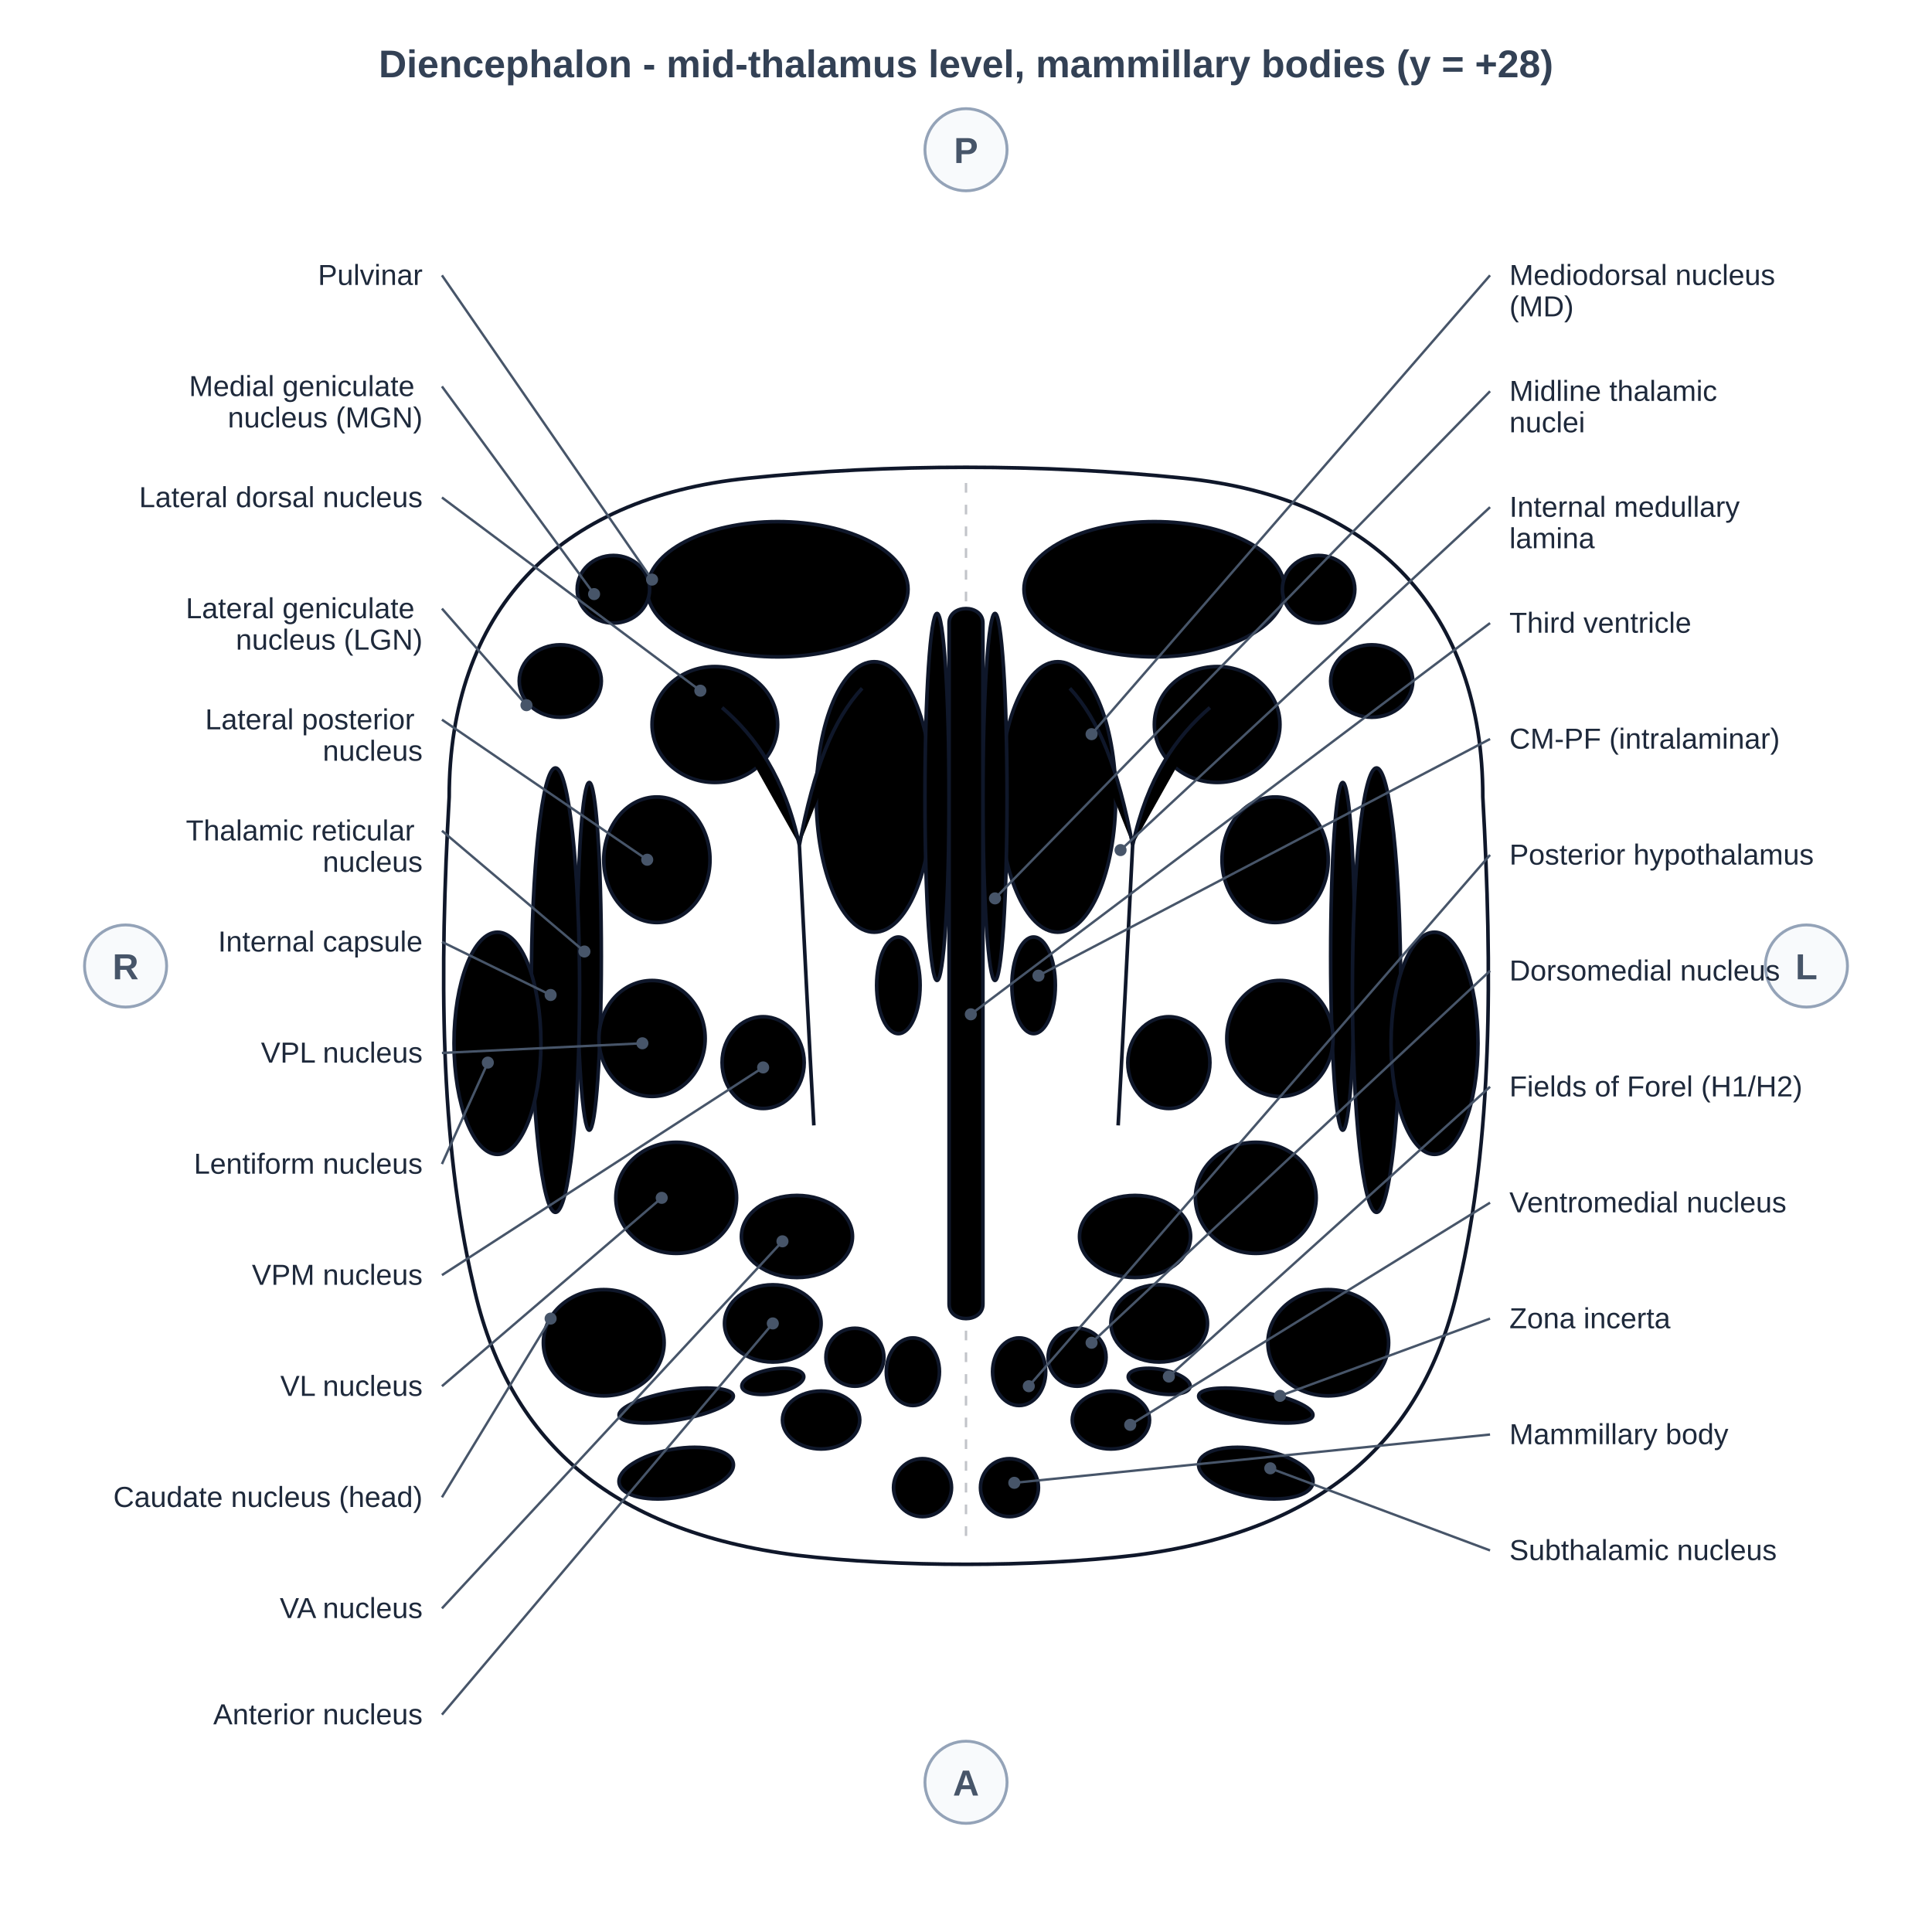
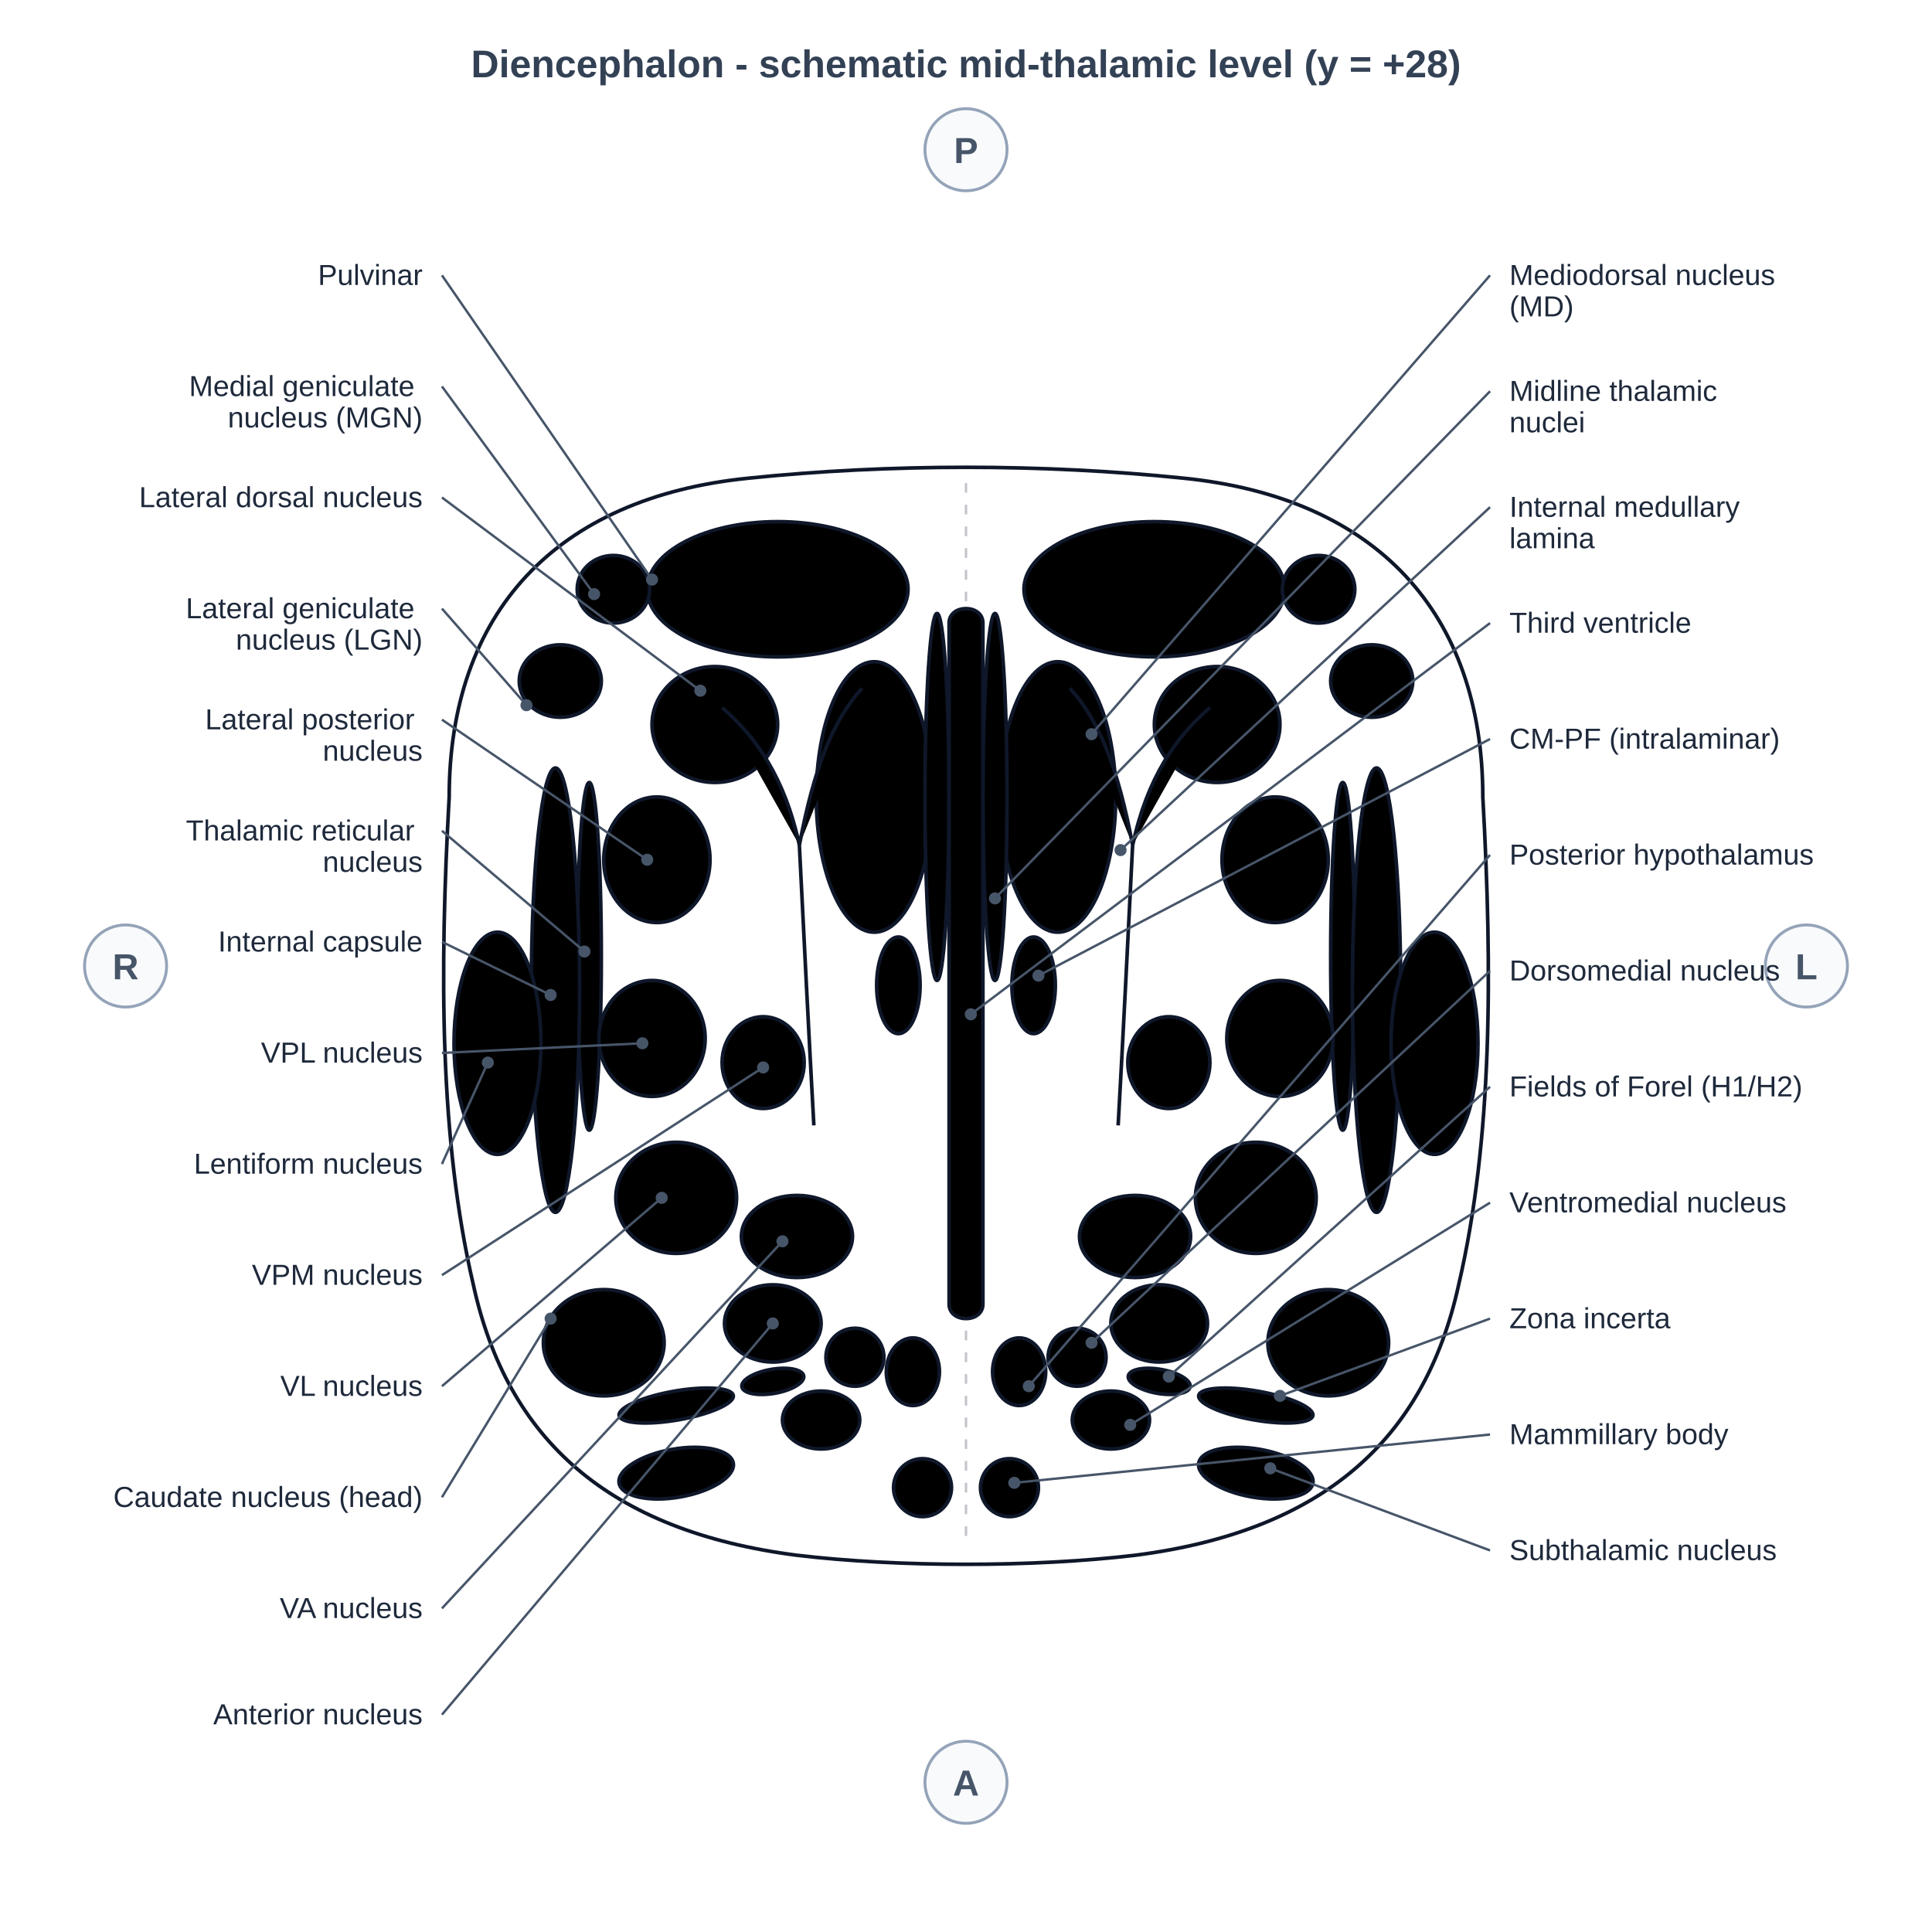
<svg xmlns="http://www.w3.org/2000/svg" viewBox="0 0 800 800" font-family="'Segoe UI', Arial, sans-serif">
  <g class="plate-frame">
-     <text class="plate-caption" x="400" y="32" text-anchor="middle" font-size="16" font-weight="600" fill="#334155">Diencephalon - mid-thalamus level, mammillary bodies (y = +28)</text>
+     <text class="plate-caption" x="400" y="32" text-anchor="middle" font-size="16" font-weight="600" fill="#334155">Diencephalon - schematic mid-thalamic level (y = +28)</text>
    <circle cx="400" cy="62" r="17" fill="#f8fafc" stroke="#94a3b8" stroke-width="1.2" />
    <text x="400" y="67.5" text-anchor="middle" font-size="15" font-weight="700" fill="#475569">P</text>
    <circle cx="52" cy="400" r="17" fill="#f8fafc" stroke="#94a3b8" stroke-width="1.2" />
    <text x="52" y="405.5" text-anchor="middle" font-size="15" font-weight="700" fill="#475569">R</text>
    <circle cx="748" cy="400" r="17" fill="#f8fafc" stroke="#94a3b8" stroke-width="1.2" />
    <text x="748" y="405.5" text-anchor="middle" font-size="15" font-weight="700" fill="#475569">L</text>
    <circle cx="400" cy="738" r="17" fill="#f8fafc" stroke="#94a3b8" stroke-width="1.2" />
    <text x="400" y="743.5" text-anchor="middle" font-size="15" font-weight="700" fill="#475569">A</text>
  </g>
  <path data-role="outline" d="M 186 330 C 186 254 230 206 310 198 C 368 192 432 192 490 198 C 570 206 614 254 614 330 C 618 402 618 472 604 532 C 590 596 548 634 470 644 C 428 649 372 649 330 644 C 252 634 210 596 196 532 C 182 472 182 402 186 330 Z" fill="none" stroke="#0f172a" stroke-width="1.5" />
  <g class="plate-midline">
    <line x1="400" y1="200" x2="400" y2="640" stroke="#0f172a" stroke-opacity="0.25" stroke-width="1" stroke-dasharray="4 5" />
  </g>
  <g class="plate-regions">
    <ellipse data-structure="nuc-pulvinar" cx="322" cy="244" rx="54" ry="28" stroke="#0f172a" stroke-width="1.5" stroke-linejoin="round" />
    <ellipse data-structure="nuc-pulvinar" cx="478" cy="244" rx="54" ry="28" stroke="#0f172a" stroke-width="1.5" stroke-linejoin="round" />
    <ellipse data-structure="nuc-mgn" cx="254" cy="244" rx="15" ry="14" stroke="#0f172a" stroke-width="1.5" stroke-linejoin="round" />
    <ellipse data-structure="nuc-mgn" cx="546" cy="244" rx="15" ry="14" stroke="#0f172a" stroke-width="1.5" stroke-linejoin="round" />
    <ellipse data-structure="nuc-lgn" cx="232" cy="282" rx="17" ry="15" stroke="#0f172a" stroke-width="1.5" stroke-linejoin="round" />
    <ellipse data-structure="nuc-lgn" cx="568" cy="282" rx="17" ry="15" stroke="#0f172a" stroke-width="1.5" stroke-linejoin="round" />
    <ellipse data-structure="nuc-lateral-dorsal" cx="296" cy="300" rx="26" ry="24" stroke="#0f172a" stroke-width="1.5" stroke-linejoin="round" />
    <ellipse data-structure="nuc-lateral-dorsal" cx="504" cy="300" rx="26" ry="24" stroke="#0f172a" stroke-width="1.5" stroke-linejoin="round" />
    <ellipse data-structure="nuc-md" cx="362" cy="330" rx="24" ry="56" stroke="#0f172a" stroke-width="1.5" stroke-linejoin="round" />
    <ellipse data-structure="nuc-md" cx="438" cy="330" rx="24" ry="56" stroke="#0f172a" stroke-width="1.5" stroke-linejoin="round" />
    <ellipse data-structure="nuc-midline-thalamic" cx="388" cy="330" rx="5" ry="76" stroke="#0f172a" stroke-width="1.5" stroke-linejoin="round" />
    <ellipse data-structure="nuc-midline-thalamic" cx="412" cy="330" rx="5" ry="76" stroke="#0f172a" stroke-width="1.5" stroke-linejoin="round" />
    <path data-structure="ctx-internal-medullary-lamina" d="M 337 466 C 335 430 333 390 331 350 M 331 350 C 325 322 313 305 299 293 M 331 350 C 337 318 345 298 357 285" stroke="#0f172a" stroke-width="1.5" stroke-linejoin="round" />
    <path data-structure="ctx-internal-medullary-lamina" d="M 463 466 C 465 430 467 390 469 350 M 469 350 C 475 322 487 305 501 293 M 469 350 C 463 318 455 298 443 285" stroke="#0f172a" stroke-width="1.5" stroke-linejoin="round" />
    <ellipse data-structure="nuc-intralaminar" cx="372" cy="408" rx="9" ry="20" stroke="#0f172a" stroke-width="1.5" stroke-linejoin="round" />
    <ellipse data-structure="nuc-intralaminar" cx="428" cy="408" rx="9" ry="20" stroke="#0f172a" stroke-width="1.5" stroke-linejoin="round" />
    <ellipse data-structure="nuc-lateral-posterior" cx="272" cy="356" rx="22" ry="26" stroke="#0f172a" stroke-width="1.5" stroke-linejoin="round" />
    <ellipse data-structure="nuc-lateral-posterior" cx="528" cy="356" rx="22" ry="26" stroke="#0f172a" stroke-width="1.5" stroke-linejoin="round" />
    <ellipse data-structure="nuc-thalamic-reticular" cx="244" cy="396" rx="5" ry="72" stroke="#0f172a" stroke-width="1.5" stroke-linejoin="round" />
    <ellipse data-structure="nuc-thalamic-reticular" cx="556" cy="396" rx="5" ry="72" stroke="#0f172a" stroke-width="1.5" stroke-linejoin="round" />
    <ellipse data-structure="ctx-internal-capsule" cx="230" cy="410" rx="10" ry="92" stroke="#0f172a" stroke-width="1.5" stroke-linejoin="round" />
    <ellipse data-structure="ctx-internal-capsule" cx="570" cy="410" rx="10" ry="92" stroke="#0f172a" stroke-width="1.5" stroke-linejoin="round" />
    <ellipse data-structure="nuc-vpl" cx="270" cy="430" rx="22" ry="24" stroke="#0f172a" stroke-width="1.5" stroke-linejoin="round" />
    <ellipse data-structure="nuc-vpl" cx="530" cy="430" rx="22" ry="24" stroke="#0f172a" stroke-width="1.5" stroke-linejoin="round" />
    <ellipse data-structure="ctx-lenticular-nucleus" cx="206" cy="432" rx="18" ry="46" stroke="#0f172a" stroke-width="1.5" stroke-linejoin="round" />
    <ellipse data-structure="ctx-lenticular-nucleus" cx="594" cy="432" rx="18" ry="46" stroke="#0f172a" stroke-width="1.5" stroke-linejoin="round" />
    <ellipse data-structure="nuc-vpm" cx="316" cy="440" rx="17" ry="19" stroke="#0f172a" stroke-width="1.5" stroke-linejoin="round" />
    <ellipse data-structure="nuc-vpm" cx="484" cy="440" rx="17" ry="19" stroke="#0f172a" stroke-width="1.5" stroke-linejoin="round" />
    <ellipse data-structure="nuc-vl" cx="280" cy="496" rx="25" ry="23" stroke="#0f172a" stroke-width="1.5" stroke-linejoin="round" />
    <ellipse data-structure="nuc-vl" cx="520" cy="496" rx="25" ry="23" stroke="#0f172a" stroke-width="1.5" stroke-linejoin="round" />
    <ellipse data-structure="nuc-va" cx="330" cy="512" rx="23" ry="17" stroke="#0f172a" stroke-width="1.5" stroke-linejoin="round" />
    <ellipse data-structure="nuc-va" cx="470" cy="512" rx="23" ry="17" stroke="#0f172a" stroke-width="1.5" stroke-linejoin="round" />
    <ellipse data-structure="ctx-caudate-nucleus" cx="250" cy="556" rx="25" ry="22" stroke="#0f172a" stroke-width="1.5" stroke-linejoin="round" />
    <ellipse data-structure="ctx-caudate-nucleus" cx="550" cy="556" rx="25" ry="22" stroke="#0f172a" stroke-width="1.5" stroke-linejoin="round" />
    <ellipse data-structure="nuc-thalamic-anterior" cx="320" cy="548" rx="20" ry="16" stroke="#0f172a" stroke-width="1.5" stroke-linejoin="round" />
    <ellipse data-structure="nuc-thalamic-anterior" cx="480" cy="548" rx="20" ry="16" stroke="#0f172a" stroke-width="1.5" stroke-linejoin="round" />
    <path data-structure="vent-third-ventricle" d="M 393 258 C 393 250 407 250 407 258 L 407 540 C 407 548 393 548 393 540 Z" stroke="#0f172a" stroke-width="1.5" stroke-linejoin="round" />
    <ellipse data-structure="nuc-posterior-hypothalamus" cx="378" cy="568" rx="11" ry="14" stroke="#0f172a" stroke-width="1.5" stroke-linejoin="round" />
    <ellipse data-structure="nuc-posterior-hypothalamus" cx="422" cy="568" rx="11" ry="14" stroke="#0f172a" stroke-width="1.5" stroke-linejoin="round" />
    <ellipse data-structure="nuc-dorsomedial" cx="354" cy="562" rx="12" ry="12" stroke="#0f172a" stroke-width="1.5" stroke-linejoin="round" />
    <ellipse data-structure="nuc-dorsomedial" cx="446" cy="562" rx="12" ry="12" stroke="#0f172a" stroke-width="1.5" stroke-linejoin="round" />
    <ellipse data-structure="nuc-ventromedial" cx="340" cy="588" rx="16" ry="12" stroke="#0f172a" stroke-width="1.5" stroke-linejoin="round" />
    <ellipse data-structure="nuc-ventromedial" cx="460" cy="588" rx="16" ry="12" stroke="#0f172a" stroke-width="1.5" stroke-linejoin="round" />
    <circle data-structure="nuc-mammillary-body" cx="382" cy="616" r="12" stroke="#0f172a" stroke-width="1.5" stroke-linejoin="round" />
    <circle data-structure="nuc-mammillary-body" cx="418" cy="616" r="12" stroke="#0f172a" stroke-width="1.5" stroke-linejoin="round" />
    <ellipse data-structure="nuc-subthalamic" cx="280" cy="610" rx="24" ry="10" transform="rotate(-10 280 610)" stroke="#0f172a" stroke-width="1.5" stroke-linejoin="round" />
    <ellipse data-structure="nuc-subthalamic" cx="520" cy="610" rx="24" ry="10" transform="rotate(10 520 610)" stroke="#0f172a" stroke-width="1.5" stroke-linejoin="round" />
    <ellipse data-structure="nuc-zona-incerta" cx="280" cy="582" rx="24" ry="6" transform="rotate(-10 280 582)" stroke="#0f172a" stroke-width="1.5" stroke-linejoin="round" />
    <ellipse data-structure="nuc-zona-incerta" cx="520" cy="582" rx="24" ry="6" transform="rotate(10 520 582)" stroke="#0f172a" stroke-width="1.5" stroke-linejoin="round" />
    <ellipse data-structure="ctx-fields-of-forel" cx="320" cy="572" rx="13" ry="5" transform="rotate(-10 320 572)" stroke="#0f172a" stroke-width="1.5" stroke-linejoin="round" />
    <ellipse data-structure="ctx-fields-of-forel" cx="480" cy="572" rx="13" ry="5" transform="rotate(10 480 572)" stroke="#0f172a" stroke-width="1.5" stroke-linejoin="round" />
  </g>
  <g class="plate-labels" font-family="'Segoe UI', Arial, sans-serif">
    <g class="plate-label" data-for="nuc-pulvinar">
      <line x1="183" y1="114" x2="270" y2="240" stroke="#475569" stroke-width="1" />
      <circle cx="270" cy="240" r="2.5" fill="#475569" />
      <text x="175" y="118" text-anchor="end" font-size="12" fill="#1e293b">
        <tspan x="175" dy="0">Pulvinar</tspan>
      </text>
    </g>
    <g class="plate-label" data-for="nuc-mgn">
      <line x1="183" y1="160" x2="246" y2="246" stroke="#475569" stroke-width="1" />
      <circle cx="246" cy="246" r="2.5" fill="#475569" />
      <text x="175" y="164" text-anchor="end" font-size="12" fill="#1e293b">
        <tspan x="175" dy="0">Medial geniculate</tspan>
        <tspan x="175" dy="13">nucleus (MGN)</tspan>
      </text>
    </g>
    <g class="plate-label" data-for="nuc-lateral-dorsal">
      <line x1="183" y1="206" x2="290" y2="286" stroke="#475569" stroke-width="1" />
      <circle cx="290" cy="286" r="2.5" fill="#475569" />
      <text x="175" y="210" text-anchor="end" font-size="12" fill="#1e293b">
        <tspan x="175" dy="0">Lateral dorsal nucleus</tspan>
      </text>
    </g>
    <g class="plate-label" data-for="nuc-lgn">
      <line x1="183" y1="252" x2="218" y2="292" stroke="#475569" stroke-width="1" />
      <circle cx="218" cy="292" r="2.5" fill="#475569" />
      <text x="175" y="256" text-anchor="end" font-size="12" fill="#1e293b">
        <tspan x="175" dy="0">Lateral geniculate</tspan>
        <tspan x="175" dy="13">nucleus (LGN)</tspan>
      </text>
    </g>
    <g class="plate-label" data-for="nuc-lateral-posterior">
      <line x1="183" y1="298" x2="268" y2="356" stroke="#475569" stroke-width="1" />
      <circle cx="268" cy="356" r="2.5" fill="#475569" />
      <text x="175" y="302" text-anchor="end" font-size="12" fill="#1e293b">
        <tspan x="175" dy="0">Lateral posterior</tspan>
        <tspan x="175" dy="13">nucleus</tspan>
      </text>
    </g>
    <g class="plate-label" data-for="nuc-thalamic-reticular">
      <line x1="183" y1="344" x2="242" y2="394" stroke="#475569" stroke-width="1" />
      <circle cx="242" cy="394" r="2.5" fill="#475569" />
      <text x="175" y="348" text-anchor="end" font-size="12" fill="#1e293b">
        <tspan x="175" dy="0">Thalamic reticular</tspan>
        <tspan x="175" dy="13">nucleus</tspan>
      </text>
    </g>
    <g class="plate-label" data-for="ctx-internal-capsule">
      <line x1="183" y1="390" x2="228" y2="412" stroke="#475569" stroke-width="1" />
      <circle cx="228" cy="412" r="2.5" fill="#475569" />
      <text x="175" y="394" text-anchor="end" font-size="12" fill="#1e293b">
        <tspan x="175" dy="0">Internal capsule</tspan>
      </text>
    </g>
    <g class="plate-label" data-for="nuc-vpl">
      <line x1="183" y1="436" x2="266" y2="432" stroke="#475569" stroke-width="1" />
      <circle cx="266" cy="432" r="2.5" fill="#475569" />
      <text x="175" y="440" text-anchor="end" font-size="12" fill="#1e293b">
        <tspan x="175" dy="0">VPL nucleus</tspan>
      </text>
    </g>
    <g class="plate-label" data-for="ctx-lenticular-nucleus">
      <line x1="183" y1="482" x2="202" y2="440" stroke="#475569" stroke-width="1" />
      <circle cx="202" cy="440" r="2.5" fill="#475569" />
      <text x="175" y="486" text-anchor="end" font-size="12" fill="#1e293b">
        <tspan x="175" dy="0">Lentiform nucleus</tspan>
      </text>
    </g>
    <g class="plate-label" data-for="nuc-vpm">
      <line x1="183" y1="528" x2="316" y2="442" stroke="#475569" stroke-width="1" />
      <circle cx="316" cy="442" r="2.5" fill="#475569" />
      <text x="175" y="532" text-anchor="end" font-size="12" fill="#1e293b">
        <tspan x="175" dy="0">VPM nucleus</tspan>
      </text>
    </g>
    <g class="plate-label" data-for="nuc-vl">
      <line x1="183" y1="574" x2="274" y2="496" stroke="#475569" stroke-width="1" />
      <circle cx="274" cy="496" r="2.5" fill="#475569" />
      <text x="175" y="578" text-anchor="end" font-size="12" fill="#1e293b">
        <tspan x="175" dy="0">VL nucleus</tspan>
      </text>
    </g>
    <g class="plate-label" data-for="ctx-caudate-nucleus">
      <line x1="183" y1="620" x2="228" y2="546" stroke="#475569" stroke-width="1" />
      <circle cx="228" cy="546" r="2.5" fill="#475569" />
      <text x="175" y="624" text-anchor="end" font-size="12" fill="#1e293b">
        <tspan x="175" dy="0">Caudate nucleus (head)</tspan>
      </text>
    </g>
    <g class="plate-label" data-for="nuc-va">
      <line x1="183" y1="666" x2="324" y2="514" stroke="#475569" stroke-width="1" />
      <circle cx="324" cy="514" r="2.5" fill="#475569" />
      <text x="175" y="670" text-anchor="end" font-size="12" fill="#1e293b">
        <tspan x="175" dy="0">VA nucleus</tspan>
      </text>
    </g>
    <g class="plate-label" data-for="nuc-thalamic-anterior">
      <line x1="183" y1="710" x2="320" y2="548" stroke="#475569" stroke-width="1" />
      <circle cx="320" cy="548" r="2.5" fill="#475569" />
      <text x="175" y="714" text-anchor="end" font-size="12" fill="#1e293b">
        <tspan x="175" dy="0">Anterior nucleus</tspan>
      </text>
    </g>
    <g class="plate-label" data-for="nuc-midline-thalamic">
      <line x1="617" y1="162" x2="412" y2="372" stroke="#475569" stroke-width="1" />
      <circle cx="412" cy="372" r="2.5" fill="#475569" />
      <text x="625" y="166" text-anchor="start" font-size="12" fill="#1e293b">
        <tspan x="625" dy="0">Midline thalamic</tspan>
        <tspan x="625" dy="13">nuclei</tspan>
      </text>
    </g>
    <g class="plate-label" data-for="nuc-md">
      <line x1="617" y1="114" x2="452" y2="304" stroke="#475569" stroke-width="1" />
      <circle cx="452" cy="304" r="2.5" fill="#475569" />
      <text x="625" y="118" text-anchor="start" font-size="12" fill="#1e293b">
        <tspan x="625" dy="0">Mediodorsal nucleus</tspan>
        <tspan x="625" dy="13">(MD)</tspan>
      </text>
    </g>
    <g class="plate-label" data-for="ctx-internal-medullary-lamina">
      <line x1="617" y1="210" x2="464" y2="352" stroke="#475569" stroke-width="1" />
      <circle cx="464" cy="352" r="2.5" fill="#475569" />
      <text x="625" y="214" text-anchor="start" font-size="12" fill="#1e293b">
        <tspan x="625" dy="0">Internal medullary</tspan>
        <tspan x="625" dy="13">lamina</tspan>
      </text>
    </g>
    <g class="plate-label" data-for="vent-third-ventricle">
      <line x1="617" y1="258" x2="402" y2="420" stroke="#475569" stroke-width="1" />
      <circle cx="402" cy="420" r="2.5" fill="#475569" />
      <text x="625" y="262" text-anchor="start" font-size="12" fill="#1e293b">
        <tspan x="625" dy="0">Third ventricle</tspan>
      </text>
    </g>
    <g class="plate-label" data-for="nuc-intralaminar">
      <line x1="617" y1="306" x2="430" y2="404" stroke="#475569" stroke-width="1" />
      <circle cx="430" cy="404" r="2.5" fill="#475569" />
      <text x="625" y="310" text-anchor="start" font-size="12" fill="#1e293b">
        <tspan x="625" dy="0">CM-PF (intralaminar)</tspan>
      </text>
    </g>
    <g class="plate-label" data-for="nuc-posterior-hypothalamus">
      <line x1="617" y1="354" x2="426" y2="574" stroke="#475569" stroke-width="1" />
      <circle cx="426" cy="574" r="2.5" fill="#475569" />
      <text x="625" y="358" text-anchor="start" font-size="12" fill="#1e293b">
        <tspan x="625" dy="0">Posterior hypothalamus</tspan>
      </text>
    </g>
    <g class="plate-label" data-for="nuc-dorsomedial">
      <line x1="617" y1="402" x2="452" y2="556" stroke="#475569" stroke-width="1" />
      <circle cx="452" cy="556" r="2.5" fill="#475569" />
      <text x="625" y="406" text-anchor="start" font-size="12" fill="#1e293b">
        <tspan x="625" dy="0">Dorsomedial nucleus</tspan>
      </text>
    </g>
    <g class="plate-label" data-for="ctx-fields-of-forel">
      <line x1="617" y1="450" x2="484" y2="570" stroke="#475569" stroke-width="1" />
      <circle cx="484" cy="570" r="2.5" fill="#475569" />
      <text x="625" y="454" text-anchor="start" font-size="12" fill="#1e293b">
        <tspan x="625" dy="0">Fields of Forel (H1/H2)</tspan>
      </text>
    </g>
    <g class="plate-label" data-for="nuc-ventromedial">
      <line x1="617" y1="498" x2="468" y2="590" stroke="#475569" stroke-width="1" />
      <circle cx="468" cy="590" r="2.5" fill="#475569" />
      <text x="625" y="502" text-anchor="start" font-size="12" fill="#1e293b">
        <tspan x="625" dy="0">Ventromedial nucleus</tspan>
      </text>
    </g>
    <g class="plate-label" data-for="nuc-zona-incerta">
      <line x1="617" y1="546" x2="530" y2="578" stroke="#475569" stroke-width="1" />
      <circle cx="530" cy="578" r="2.5" fill="#475569" />
      <text x="625" y="550" text-anchor="start" font-size="12" fill="#1e293b">
        <tspan x="625" dy="0">Zona incerta</tspan>
      </text>
    </g>
    <g class="plate-label" data-for="nuc-mammillary-body">
      <line x1="617" y1="594" x2="420" y2="614" stroke="#475569" stroke-width="1" />
      <circle cx="420" cy="614" r="2.5" fill="#475569" />
      <text x="625" y="598" text-anchor="start" font-size="12" fill="#1e293b">
        <tspan x="625" dy="0">Mammillary body</tspan>
      </text>
    </g>
    <g class="plate-label" data-for="nuc-subthalamic">
      <line x1="617" y1="642" x2="526" y2="608" stroke="#475569" stroke-width="1" />
      <circle cx="526" cy="608" r="2.5" fill="#475569" />
      <text x="625" y="646" text-anchor="start" font-size="12" fill="#1e293b">
        <tspan x="625" dy="0">Subthalamic nucleus</tspan>
      </text>
    </g>
  </g>
</svg>
